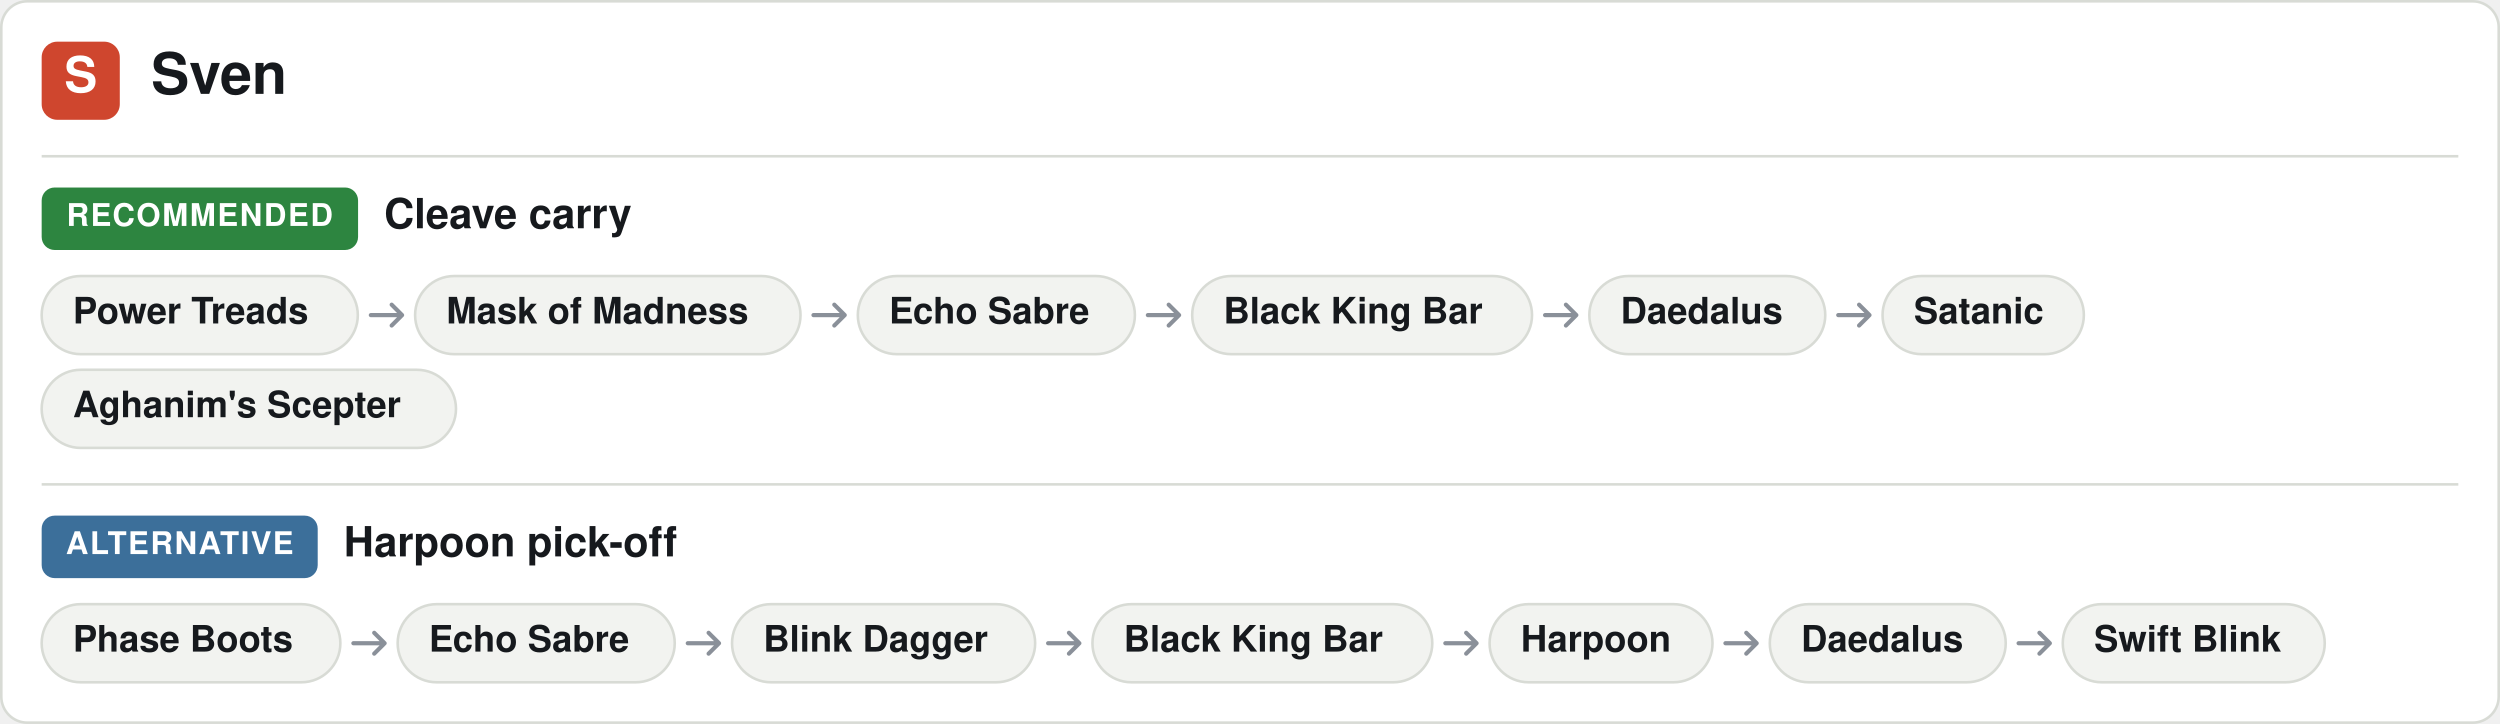
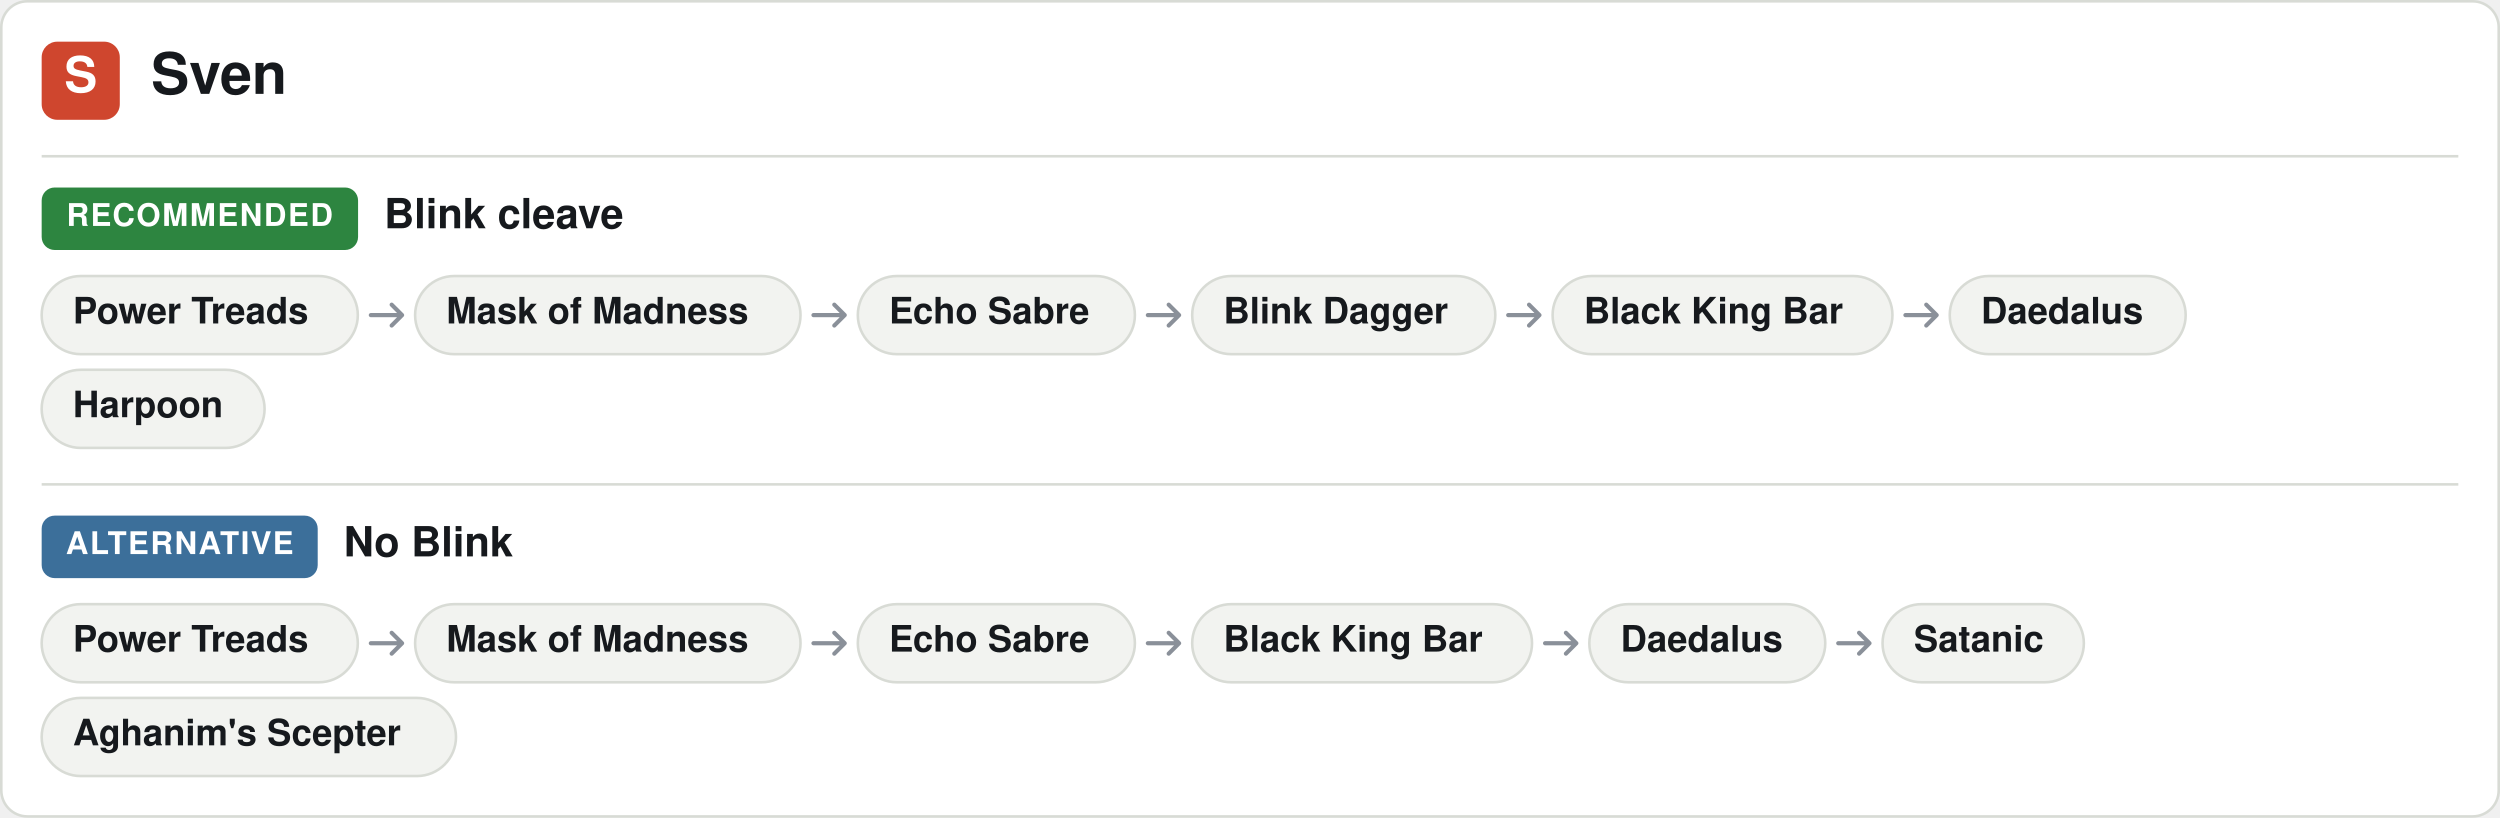
- <svg xmlns="http://www.w3.org/2000/svg" viewBox="0 0 960 278" width="960" height="278" role="img" aria-label="Sven builds for patch 7.42">
+ <svg xmlns="http://www.w3.org/2000/svg" viewBox="0 0 960 314" width="960" height="314" role="img" aria-label="Sven builds for patch 7.42">
  <style>
.card{fill:#ffffff;stroke:#d8dbd5}
.pill{fill:#f2f3f0;stroke:#d8dbd5}
.ink{fill:#16191d}
.muted{fill:#5b6168}
.sep{stroke:#d8dbd5}
.up{fill:#2d8540}.down{fill:#b8352a}.steady{fill:#687079}.rework{fill:#7448ab}
.rec{fill:#2d8540}.alt{fill:#3c6f9a}
.arrow{stroke:#8a9099;fill:none}
@media (prefers-color-scheme: dark){
.card{fill:#1a1d22;stroke:#2b3037}
.pill{fill:#111317;stroke:#2b3037}
.ink{fill:#e6e8eb}
.muted{fill:#9ba2ab}
.sep{stroke:#2b3037}
.up{fill:#5cc46f}.down{fill:#ef6c60}.steady{fill:#9ba2ab}.rework{fill:#ad8ae3}
.rec{fill:#3f9a52}.alt{fill:#4f88b8}
.arrow{stroke:#6f767f}
}
text{font-family:'Segoe UI',Helvetica,Arial,sans-serif;font-weight:700}
</style>
-   <rect class="card" x="0.5" y="0.5" width="959" height="277" rx="10" />
+   <rect class="card" x="0.5" y="0.5" width="959" height="313" rx="10" />
  <rect x="16" y="16" width="30" height="30" rx="6" fill="#cf462e" />
  <text x="31" y="31" fill="#ffffff" font-size="19" text-anchor="middle" dominant-baseline="central">S</text>
  <text class="ink" x="58" y="31" font-size="22" dominant-baseline="central">Sven</text>
  <line class="sep" x1="16" x2="944" y1="60" y2="60" />
  <rect class="rec" x="16" y="72" width="121.5" height="24" rx="5" />
  <text x="76.7" y="84" fill="#ffffff" font-size="12" letter-spacing="0.6" text-anchor="middle" dominant-baseline="central">RECOMMENDED</text>
-   <text class="ink" x="147.5" y="84" font-size="16" dominant-baseline="central">Cleave carry</text>
+   <text class="ink" x="147.5" y="84" font-size="16" dominant-baseline="central">Blink cleave</text>
  <rect class="pill" x="16.0" y="106" width="121.4" height="30" rx="15.0" />
  <text class="ink" x="28.0" y="121.0" font-size="14" dominant-baseline="central">Power Treads</text>
  <path class="arrow" stroke-width="1.6" stroke-linecap="round" stroke-linejoin="round" d="M142.403,121.0 H154.403 M150.403,117.0 L154.403,121.0 L150.403,125.0" />
  <rect class="pill" x="159.4" y="106" width="148.0" height="30" rx="15.0" />
  <text class="ink" x="171.4" y="121.0" font-size="14" dominant-baseline="central">Mask of Madness</text>
  <path class="arrow" stroke-width="1.6" stroke-linecap="round" stroke-linejoin="round" d="M312.373,121.0 H324.373 M320.373,117.0 L324.373,121.0 L320.373,125.0" />
  <rect class="pill" x="329.4" y="106" width="106.4" height="30" rx="15.0" />
  <text class="ink" x="341.4" y="121.0" font-size="14" dominant-baseline="central">Echo Sabre</text>
  <path class="arrow" stroke-width="1.6" stroke-linecap="round" stroke-linejoin="round" d="M440.78,121.0 H452.78 M448.78,117.0 L452.78,121.0 L448.78,125.0" />
-   <rect class="pill" x="457.8" y="106" width="130.5" height="30" rx="15.0" />
-   <text class="ink" x="469.8" y="121.0" font-size="14" dominant-baseline="central">Black King Bar</text>
-   <path class="arrow" stroke-width="1.6" stroke-linecap="round" stroke-linejoin="round" d="M593.312,121.0 H605.312 M601.312,117.0 L605.312,121.0 L601.312,125.0" />
-   <rect class="pill" x="610.3" y="106" width="90.6" height="30" rx="15.0" />
-   <text class="ink" x="622.3" y="121.0" font-size="14" dominant-baseline="central">Daedalus</text>
-   <path class="arrow" stroke-width="1.6" stroke-linecap="round" stroke-linejoin="round" d="M705.886,121.0 H717.886 M713.886,117.0 L717.886,121.0 L713.886,125.0" />
-   <rect class="pill" x="722.9" y="106" width="77.3" height="30" rx="15.0" />
-   <text class="ink" x="734.9" y="121.0" font-size="14" dominant-baseline="central">Satanic</text>
-   <rect class="pill" x="16.0" y="142" width="159.1" height="30" rx="15.0" />
-   <text class="ink" x="28.0" y="157.0" font-size="14" dominant-baseline="central">Aghanim's Scepter</text>
+   <rect class="pill" x="457.8" y="106" width="116.4" height="30" rx="15.0" />
+   <text class="ink" x="469.8" y="121.0" font-size="14" dominant-baseline="central">Blink Dagger</text>
+   <path class="arrow" stroke-width="1.6" stroke-linecap="round" stroke-linejoin="round" d="M579.151,121.0 H591.151 M587.151,117.0 L591.151,121.0 L587.151,125.0" />
+   <rect class="pill" x="596.2" y="106" width="130.5" height="30" rx="15.0" />
+   <text class="ink" x="608.2" y="121.0" font-size="14" dominant-baseline="central">Black King Bar</text>
+   <path class="arrow" stroke-width="1.6" stroke-linecap="round" stroke-linejoin="round" d="M731.683,121.0 H743.683 M739.683,117.0 L743.683,121.0 L739.683,125.0" />
+   <rect class="pill" x="748.7" y="106" width="90.6" height="30" rx="15.0" />
+   <text class="ink" x="760.7" y="121.0" font-size="14" dominant-baseline="central">Daedalus</text>
+   <rect class="pill" x="16.0" y="142" width="85.6" height="30" rx="15.0" />
+   <text class="ink" x="28.0" y="157.0" font-size="14" dominant-baseline="central">Harpoon</text>
  <line class="sep" x1="16" x2="944" y1="186" y2="186" />
  <rect class="alt" x="16" y="198" width="106.0" height="24" rx="5" />
  <text x="69.0" y="210" fill="#ffffff" font-size="12" letter-spacing="0.6" text-anchor="middle" dominant-baseline="central">ALTERNATIVE</text>
-   <text class="ink" x="132.0" y="210" font-size="16" dominant-baseline="central">Harpoon pick-off</text>
-   <rect class="pill" x="16.0" y="232" width="114.7" height="30" rx="15.0" />
-   <text class="ink" x="28.0" y="247.0" font-size="14" dominant-baseline="central">Phase Boots</text>
-   <path class="arrow" stroke-width="1.6" stroke-linecap="round" stroke-linejoin="round" d="M135.699,247.0 H147.699 M143.699,243.0 L147.699,247.0 L143.699,251.0" />
-   <rect class="pill" x="152.7" y="232" width="106.4" height="30" rx="15.0" />
-   <text class="ink" x="164.7" y="247.0" font-size="14" dominant-baseline="central">Echo Sabre</text>
-   <path class="arrow" stroke-width="1.6" stroke-linecap="round" stroke-linejoin="round" d="M264.106,247.0 H276.106 M272.106,243.0 L276.106,247.0 L272.106,251.0" />
-   <rect class="pill" x="281.1" y="232" width="116.4" height="30" rx="15.0" />
-   <text class="ink" x="293.1" y="247.0" font-size="14" dominant-baseline="central">Blink Dagger</text>
-   <path class="arrow" stroke-width="1.6" stroke-linecap="round" stroke-linejoin="round" d="M402.477,247.0 H414.477 M410.477,243.0 L414.477,247.0 L410.477,251.0" />
-   <rect class="pill" x="419.5" y="232" width="130.5" height="30" rx="15.0" />
-   <text class="ink" x="431.5" y="247.0" font-size="14" dominant-baseline="central">Black King Bar</text>
-   <path class="arrow" stroke-width="1.6" stroke-linecap="round" stroke-linejoin="round" d="M555.009,247.0 H567.009 M563.009,243.0 L567.009,247.0 L563.009,251.0" />
-   <rect class="pill" x="572.0" y="232" width="85.6" height="30" rx="15.0" />
-   <text class="ink" x="584.0" y="247.0" font-size="14" dominant-baseline="central">Harpoon</text>
-   <path class="arrow" stroke-width="1.6" stroke-linecap="round" stroke-linejoin="round" d="M662.567,247.0 H674.567 M670.567,243.0 L674.567,247.0 L670.567,251.0" />
-   <rect class="pill" x="679.6" y="232" width="90.6" height="30" rx="15.0" />
-   <text class="ink" x="691.6" y="247.0" font-size="14" dominant-baseline="central">Daedalus</text>
-   <path class="arrow" stroke-width="1.6" stroke-linecap="round" stroke-linejoin="round" d="M775.141,247.0 H787.141 M783.141,243.0 L787.141,247.0 L783.141,251.0" />
-   <rect class="pill" x="792.1" y="232" width="100.6" height="30" rx="15.0" />
-   <text class="ink" x="804.1" y="247.0" font-size="14" dominant-baseline="central">Swift Blink</text>
+   <text class="ink" x="132.0" y="210" font-size="16" dominant-baseline="central">No Blink</text>
+   <rect class="pill" x="16.0" y="232" width="121.4" height="30" rx="15.0" />
+   <text class="ink" x="28.0" y="247.0" font-size="14" dominant-baseline="central">Power Treads</text>
+   <path class="arrow" stroke-width="1.6" stroke-linecap="round" stroke-linejoin="round" d="M142.403,247.0 H154.403 M150.403,243.0 L154.403,247.0 L150.403,251.0" />
+   <rect class="pill" x="159.4" y="232" width="148.0" height="30" rx="15.0" />
+   <text class="ink" x="171.4" y="247.0" font-size="14" dominant-baseline="central">Mask of Madness</text>
+   <path class="arrow" stroke-width="1.6" stroke-linecap="round" stroke-linejoin="round" d="M312.373,247.0 H324.373 M320.373,243.0 L324.373,247.0 L320.373,251.0" />
+   <rect class="pill" x="329.4" y="232" width="106.4" height="30" rx="15.0" />
+   <text class="ink" x="341.4" y="247.0" font-size="14" dominant-baseline="central">Echo Sabre</text>
+   <path class="arrow" stroke-width="1.6" stroke-linecap="round" stroke-linejoin="round" d="M440.78,247.0 H452.78 M448.78,243.0 L452.78,247.0 L448.78,251.0" />
+   <rect class="pill" x="457.8" y="232" width="130.5" height="30" rx="15.0" />
+   <text class="ink" x="469.8" y="247.0" font-size="14" dominant-baseline="central">Black King Bar</text>
+   <path class="arrow" stroke-width="1.6" stroke-linecap="round" stroke-linejoin="round" d="M593.312,247.0 H605.312 M601.312,243.0 L605.312,247.0 L601.312,251.0" />
+   <rect class="pill" x="610.3" y="232" width="90.6" height="30" rx="15.0" />
+   <text class="ink" x="622.3" y="247.0" font-size="14" dominant-baseline="central">Daedalus</text>
+   <path class="arrow" stroke-width="1.6" stroke-linecap="round" stroke-linejoin="round" d="M705.886,247.0 H717.886 M713.886,243.0 L717.886,247.0 L713.886,251.0" />
+   <rect class="pill" x="722.9" y="232" width="77.3" height="30" rx="15.0" />
+   <text class="ink" x="734.9" y="247.0" font-size="14" dominant-baseline="central">Satanic</text>
+   <rect class="pill" x="16.0" y="268" width="159.1" height="30" rx="15.0" />
+   <text class="ink" x="28.0" y="283.0" font-size="14" dominant-baseline="central">Aghanim's Scepter</text>
</svg>
